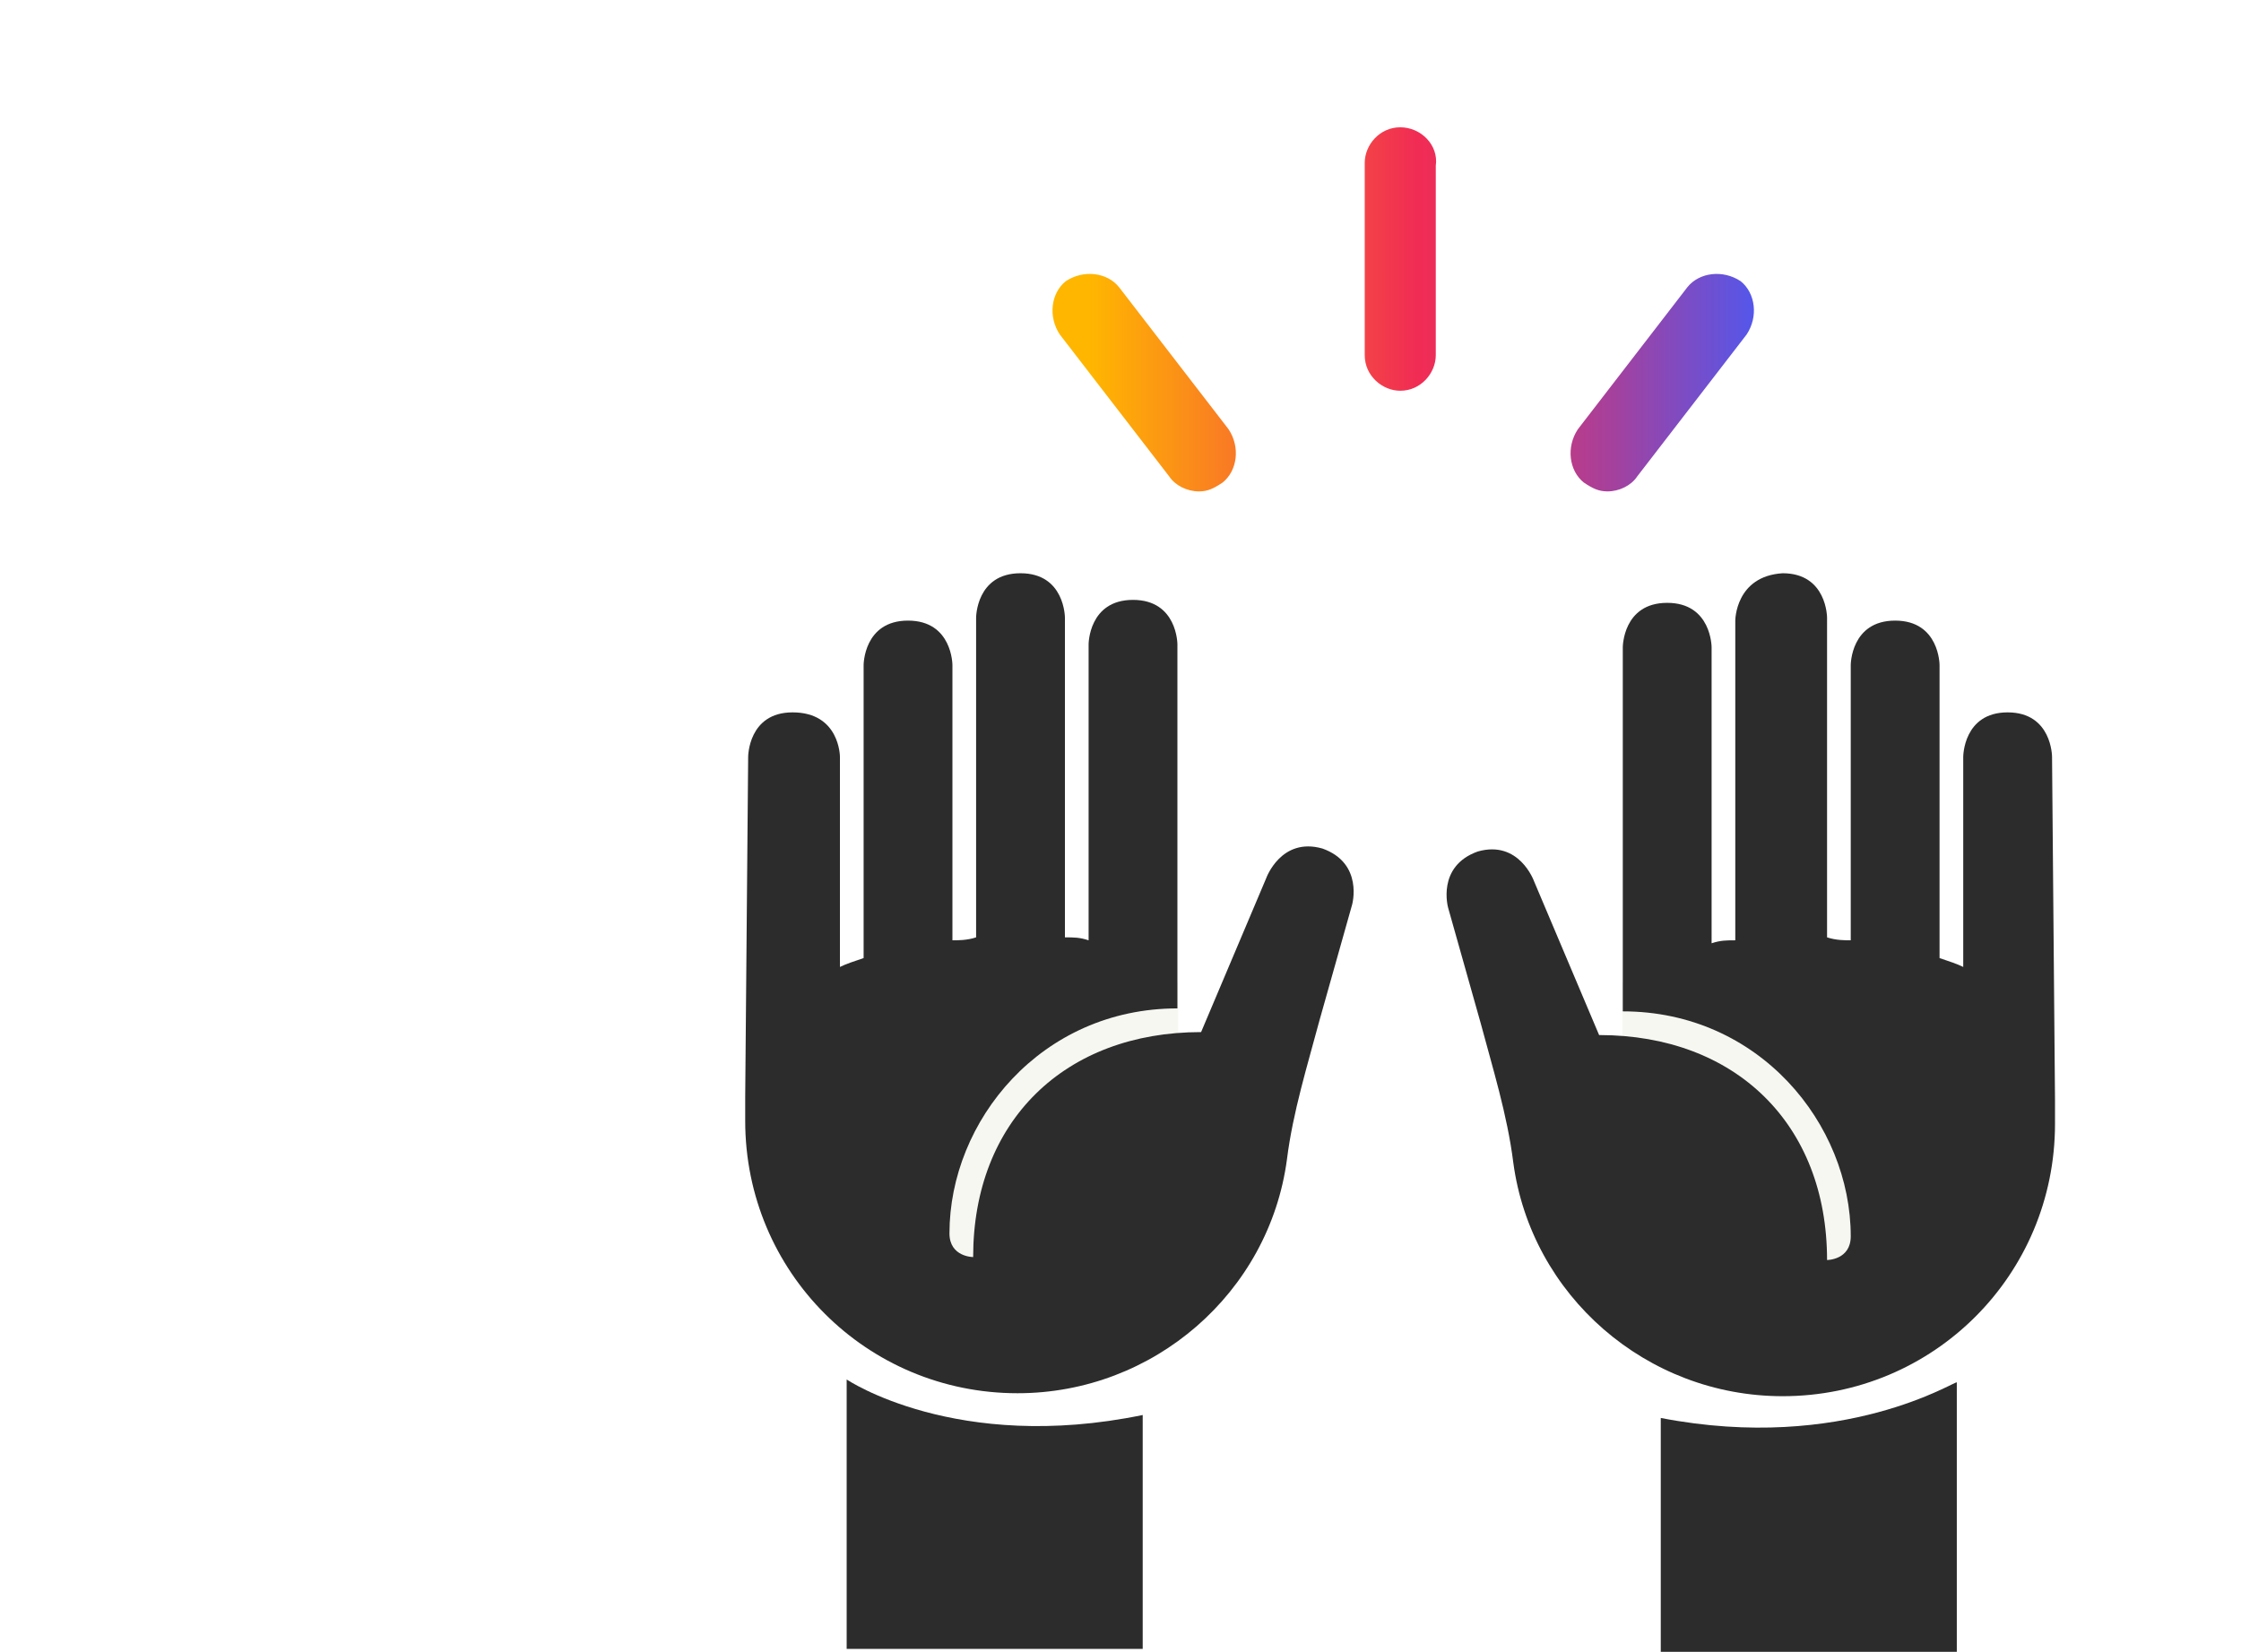
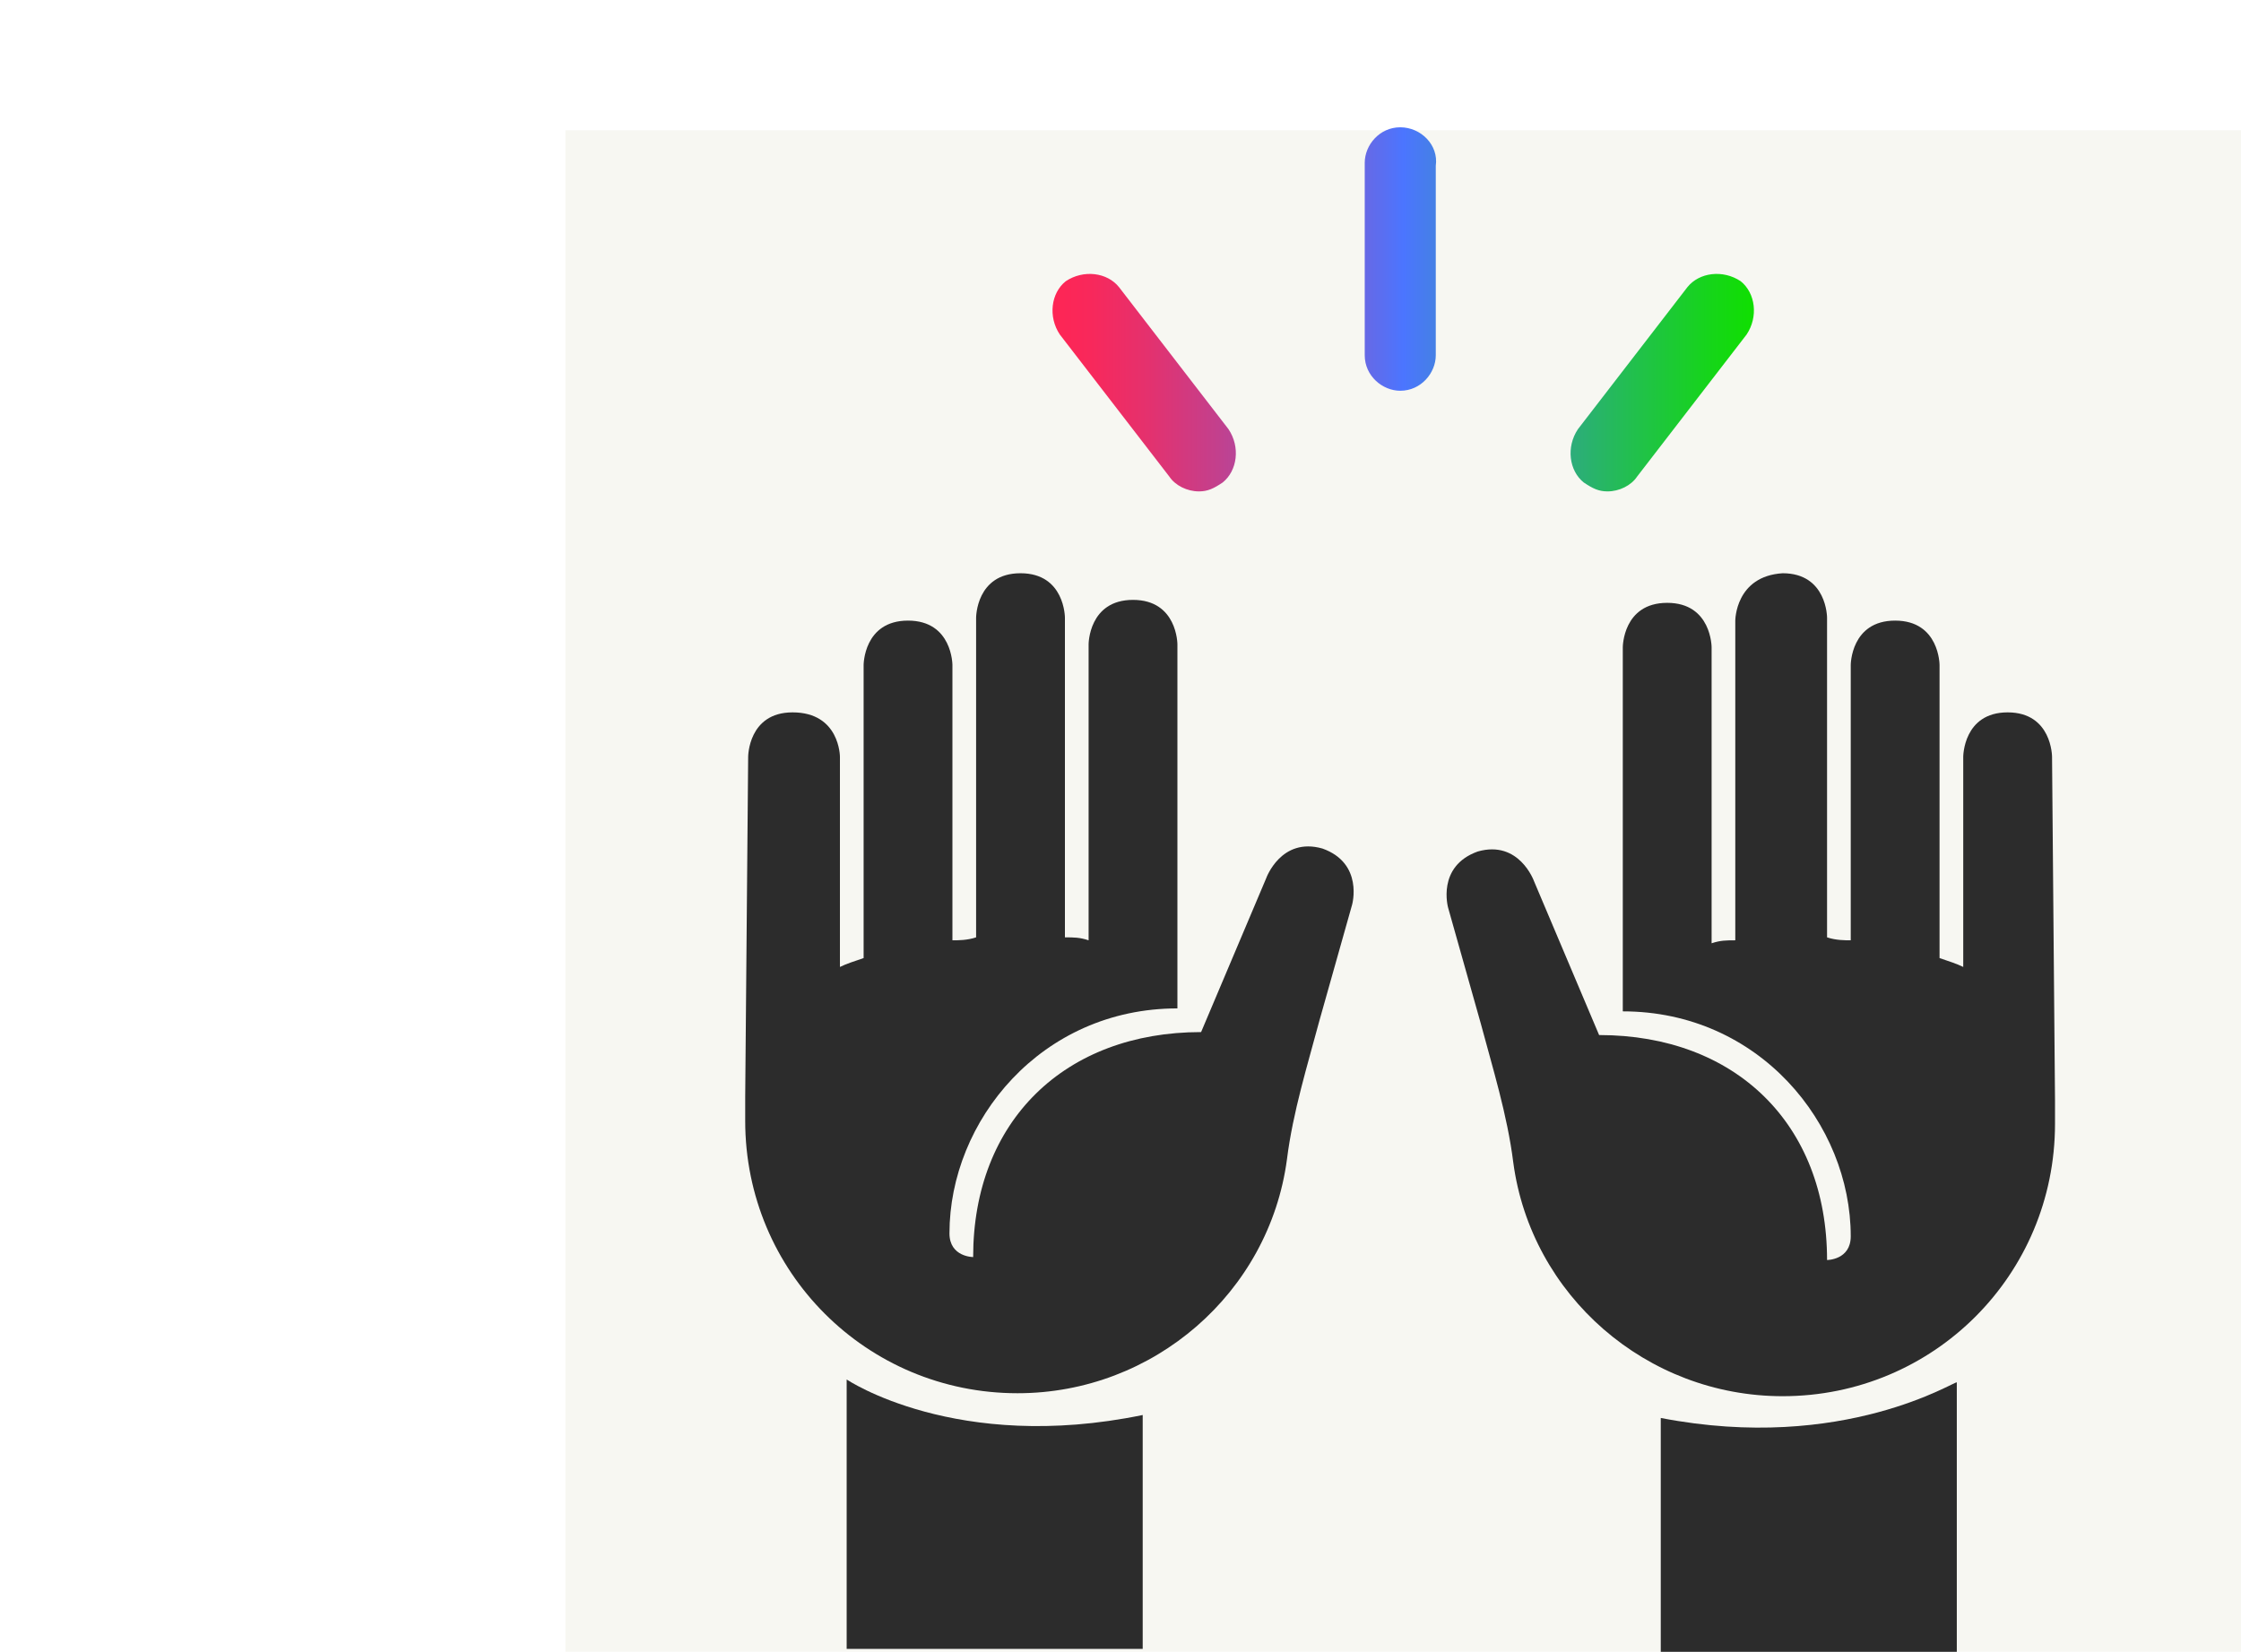
<svg xmlns="http://www.w3.org/2000/svg" version="1.1" id="svg2" x="0px" y="0px" viewBox="0 0 75.7 55.8" style="enable-background:new 0 0 75.7 55.8;" xml:space="preserve">
  <style type="text/css">
- 	.st0{fill:#2C2C2C;}
- 	.st1{fill:#F7F7F2;}
+ 	.st0{fill:#F7F7F2;}
+ 	.st1{fill:#2C2C2C;}
	.st2{fill:url(#SVGID_1_);}
</style>
-   <path class="st0" d="M56.1,47.9v7.9h10v-9.1C66.1,46.6,62.3,49.1,56.1,47.9z" />
-   <path class="st0" d="M28.6,46.6v9.1h10v-7.9C32.3,49.1,28.6,46.6,28.6,46.6z" />
-   <path id="path32" class="st1" d="M39.8,43.2h-10v-10h10V43.2z" />
-   <path id="path34" class="st1" d="M64.8,43.2h-10v-10h10V43.2z" />
+   <rect x="19.1" y="4.4" class="st0" width="56.6" height="51.4" />
+   <path class="st1" d="M56.1,47.9v7.9h10v-9.1C66.1,46.6,62.3,49.1,56.1,47.9z" />
+   <path class="st1" d="M28.6,46.6v9.1h10v-7.9C32.3,49.1,28.6,46.6,28.6,46.6z" />
+   <path id="path32" class="st0" d="M39.8,43.2h-10v-10h10V43.2z" />
+   <path id="path34" class="st0" d="M64.8,43.2h-10v-10h10V43.2z" />
  <g id="g36" transform="translate(0.3726,24.1646)">
-     <path id="path38" class="st0" d="M24.9,1.4c0,0,0-1.5,1.5-1.5C28-0.1,28,1.4,28,1.4l0,7.1c0.2-0.1,0.5-0.2,0.8-0.3l0-9.9   c0,0,0-1.5,1.5-1.5c1.5,0,1.5,1.5,1.5,1.5l0,9.3c0.2,0,0.5,0,0.8-0.1l0-10.8c0,0,0-1.5,1.5-1.5c1.5,0,1.5,1.5,1.5,1.5l0,10.8   c0.3,0,0.5,0,0.8,0.1l0-10c0,0,0-1.5,1.5-1.5c1.5,0,1.5,1.5,1.5,1.5l0,10.6l0,0.9v0.8c-4.6,0-7.7,3.8-7.7,7.6   c0,0.8,0.8,0.8,0.8,0.8c0-4.6,3.1-7.6,7.7-7.6l2.2-5.2c0,0,0.5-1.4,1.9-1c1.4,0.5,1,1.9,1,1.9l-1.1,3.9c-0.4,1.5-0.9,3.1-1.1,4.7   c-0.6,4.5-4.5,7.9-9.1,7.9c-5.1,0-9.2-4.1-9.2-9.2c0-0.3,0-0.5,0-0.8l0,0L24.9,1.4z" />
+     <path id="path38" class="st1" d="M24.9,1.4c0,0,0-1.5,1.5-1.5C28-0.1,28,1.4,28,1.4l0,7.1c0.2-0.1,0.5-0.2,0.8-0.3l0-9.9   c0,0,0-1.5,1.5-1.5c1.5,0,1.5,1.5,1.5,1.5l0,9.3c0.2,0,0.5,0,0.8-0.1l0-10.8c0,0,0-1.5,1.5-1.5c1.5,0,1.5,1.5,1.5,1.5l0,10.8   c0.3,0,0.5,0,0.8,0.1l0-10c0,0,0-1.5,1.5-1.5c1.5,0,1.5,1.5,1.5,1.5l0,10.6l0,0.9v0.8c-4.6,0-7.7,3.8-7.7,7.6   c0,0.8,0.8,0.8,0.8,0.8c0-4.6,3.1-7.6,7.7-7.6l2.2-5.2c0,0,0.5-1.4,1.9-1c1.4,0.5,1,1.9,1,1.9l-1.1,3.9c-0.4,1.5-0.9,3.1-1.1,4.7   c-0.6,4.5-4.5,7.9-9.1,7.9c-5.1,0-9.2-4.1-9.2-9.2c0-0.3,0-0.5,0-0.8l0,0L24.9,1.4z" />
  </g>
  <g id="g40" transform="translate(35.6172,24.1646)">
-     <path id="path42" class="st0" d="M33.7,1.4c0,0,0-1.5-1.5-1.5c-1.5,0-1.5,1.5-1.5,1.5l0,7.1c-0.2-0.1-0.5-0.2-0.8-0.3l0-9.9   c0,0,0-1.5-1.5-1.5c-1.5,0-1.5,1.5-1.5,1.5l0,9.3c-0.2,0-0.5,0-0.8-0.1l0-10.8c0,0,0-1.5-1.5-1.5C23-4.7,23-3.2,23-3.2l0,10.8   c-0.3,0-0.5,0-0.8,0.1l0-10c0,0,0-1.5-1.5-1.5c-1.5,0-1.5,1.5-1.5,1.5l0,10.6l0,0.9v0.8c4.6,0,7.7,3.8,7.7,7.6   c0,0.8-0.8,0.8-0.8,0.8c0-4.6-3.1-7.6-7.7-7.6l-2.2-5.2c0,0-0.5-1.4-1.9-1c-1.4,0.5-1,1.9-1,1.9l1.1,3.9c0.4,1.5,0.9,3.1,1.1,4.7   c0.6,4.5,4.5,7.9,9.1,7.9c5.1,0,9.2-4.1,9.2-9.2c0-0.3,0-0.5,0-0.8l0,0L33.7,1.4z" />
+     <path id="path42" class="st1" d="M33.7,1.4c0,0,0-1.5-1.5-1.5c-1.5,0-1.5,1.5-1.5,1.5l0,7.1c-0.2-0.1-0.5-0.2-0.8-0.3l0-9.9   c0,0,0-1.5-1.5-1.5c-1.5,0-1.5,1.5-1.5,1.5l0,9.3c-0.2,0-0.5,0-0.8-0.1l0-10.8c0,0,0-1.5-1.5-1.5C23-4.7,23-3.2,23-3.2l0,10.8   c-0.3,0-0.5,0-0.8,0.1l0-10c0,0,0-1.5-1.5-1.5c-1.5,0-1.5,1.5-1.5,1.5l0,10.6l0,0.9v0.8c4.6,0,7.7,3.8,7.7,7.6   c0,0.8-0.8,0.8-0.8,0.8c0-4.6-3.1-7.6-7.7-7.6l-2.2-5.2c0,0-0.5-1.4-1.9-1c-1.4,0.5-1,1.9-1,1.9l1.1,3.9c0.4,1.5,0.9,3.1,1.1,4.7   c0.6,4.5,4.5,7.9,9.1,7.9c5.1,0,9.2-4.1,9.2-9.2c0-0.3,0-0.5,0-0.8l0,0L33.7,1.4z" />
  </g>
  <linearGradient id="SVGID_1_" gradientUnits="userSpaceOnUse" x1="35.517" y1="10.443" x2="59.24" y2="10.443">
-     <stop offset="5.496094e-02" style="stop-color:#FFB600" />
-     <stop offset="0.52" style="stop-color:#F12C54" />
-     <stop offset="0.578" style="stop-color:#E72F5D" />
-     <stop offset="0.676" style="stop-color:#CE3676" />
-     <stop offset="0.801" style="stop-color:#A4419E" />
-     <stop offset="0.948" style="stop-color:#6A51D5" />
-     <stop offset="1" style="stop-color:#5457EB" />
+     <stop offset="0" style="stop-color:#FF2554" />
+     <stop offset="5.549078e-02" style="stop-color:#F8285B" />
+     <stop offset="0.138" style="stop-color:#E4316E" />
+     <stop offset="0.237" style="stop-color:#C3408D" />
+     <stop offset="0.349" style="stop-color:#9554B9" />
+     <stop offset="0.47" style="stop-color:#5B6EF0" />
+     <stop offset="0.501" style="stop-color:#4B75FF" />
+     <stop offset="0.656" style="stop-color:#379AA7" />
+     <stop offset="0.825" style="stop-color:#22BF4F" />
+     <stop offset="0.943" style="stop-color:#15D617" />
+     <stop offset="1" style="stop-color:#10DF01" />
  </linearGradient>
  <path class="st2" d="M59,11.3l-3.7,4.8c-0.2,0.3-0.6,0.5-1,0.5c-0.3,0-0.5-0.1-0.8-0.3c-0.5-0.4-0.6-1.2-0.2-1.8L57,9.7  c0.4-0.5,1.2-0.6,1.8-0.2C59.3,9.9,59.4,10.7,59,11.3z M37.8,9.7c-0.4-0.5-1.2-0.6-1.8-0.2c-0.5,0.4-0.6,1.2-0.2,1.8l3.7,4.8  c0.2,0.3,0.6,0.5,1,0.5c0.3,0,0.5-0.1,0.8-0.3c0.5-0.4,0.6-1.2,0.2-1.8L37.8,9.7z M47.3,4.3c-0.7,0-1.2,0.6-1.2,1.2V12  c0,0.7,0.6,1.2,1.2,1.2c0.7,0,1.2-0.6,1.2-1.2V5.6C48.6,4.9,48,4.3,47.3,4.3z" />
</svg>
